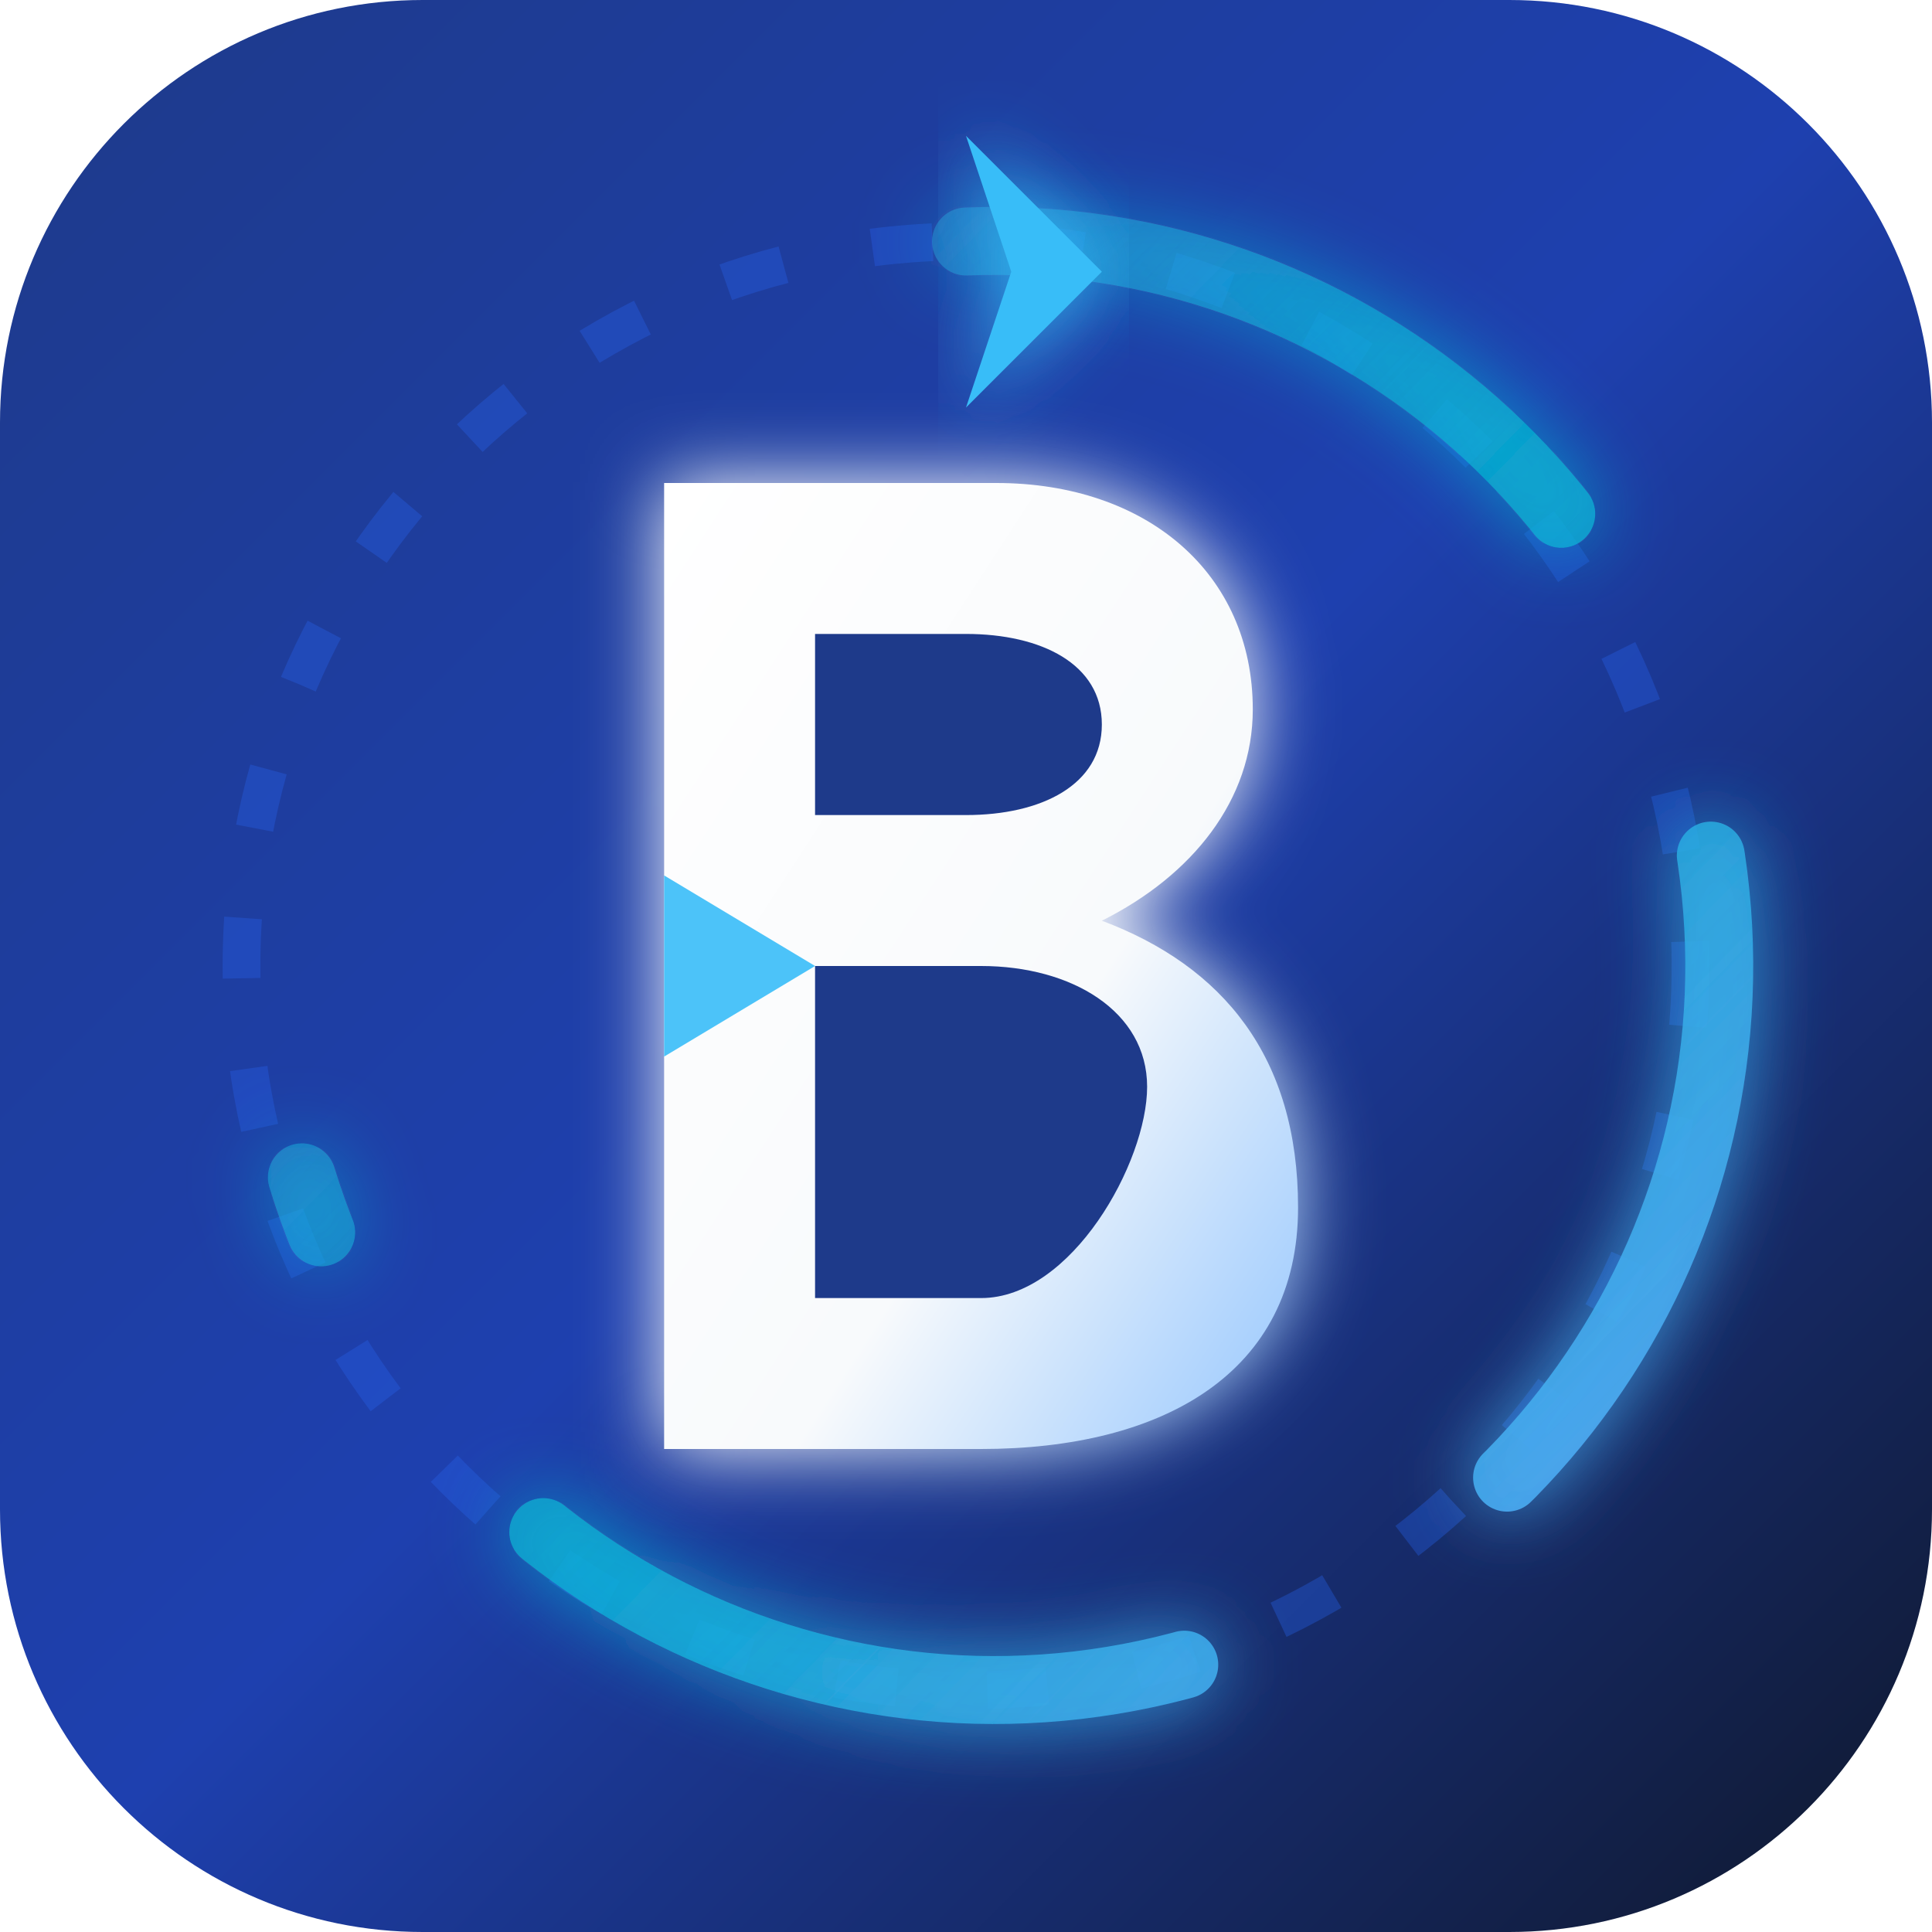
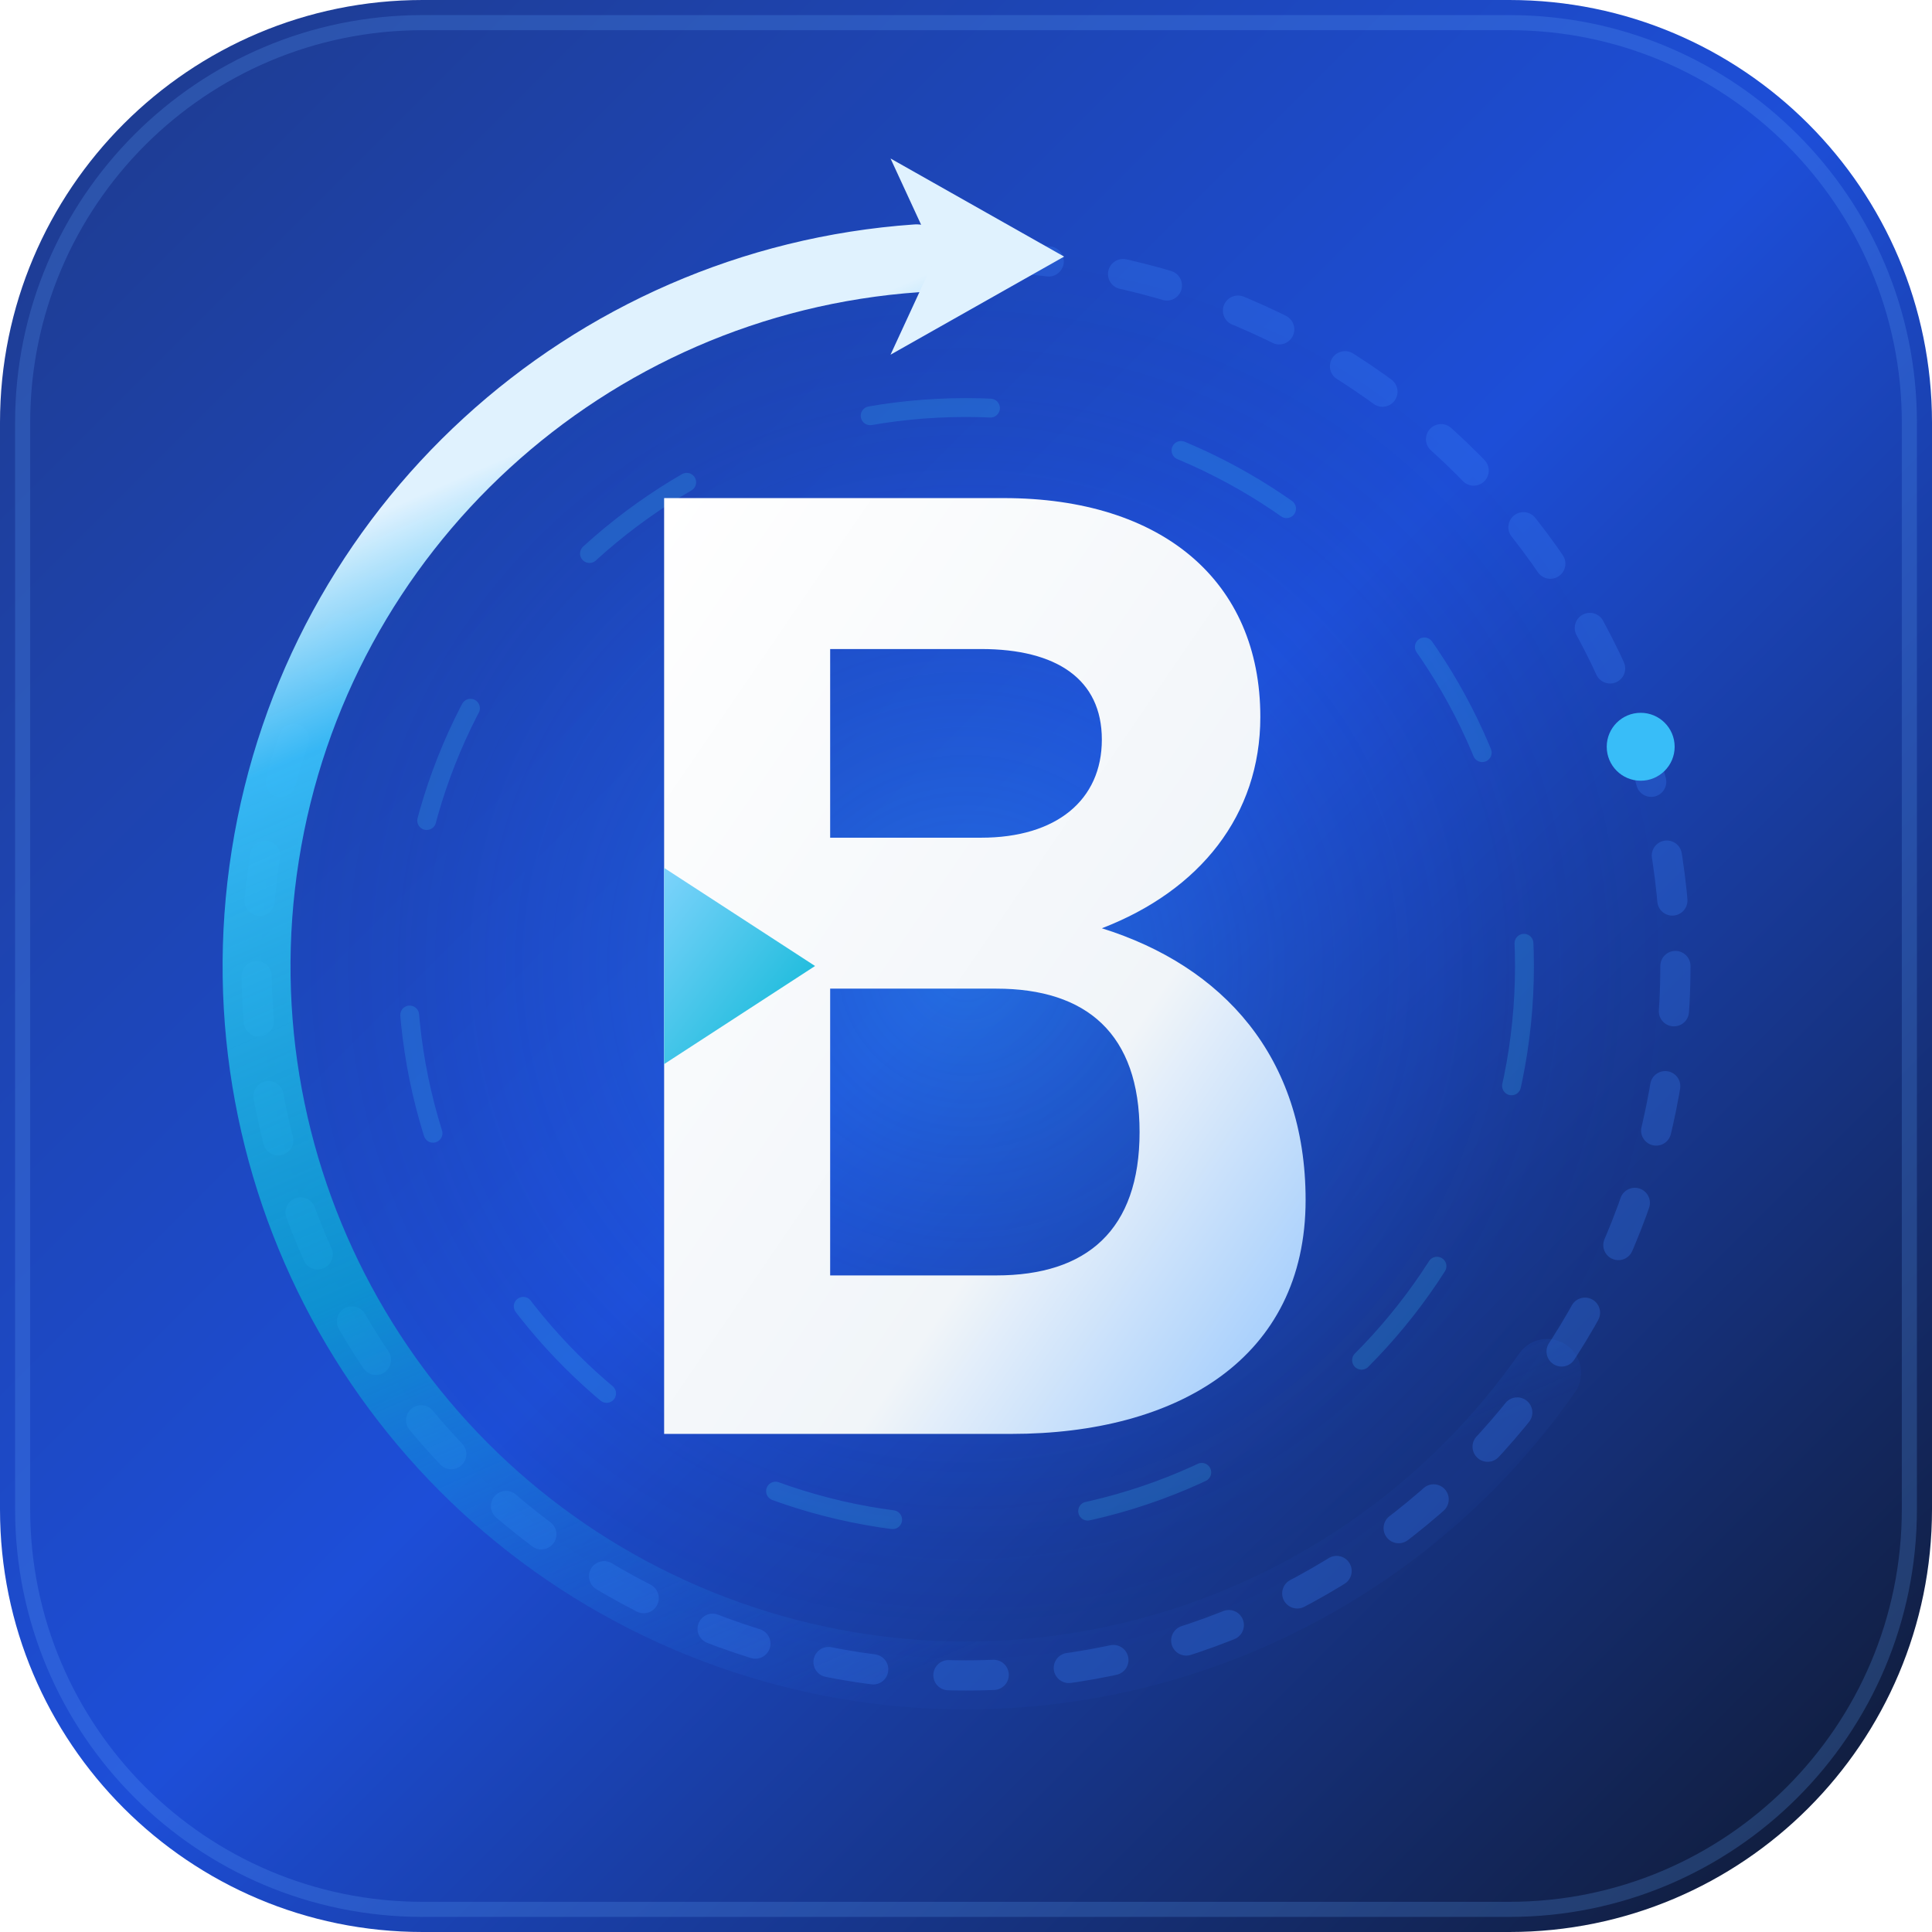
- <svg xmlns="http://www.w3.org/2000/svg" viewBox="0 0 128 128" width="100%" height="100%">
+ <svg xmlns="http://www.w3.org/2000/svg" viewBox="0 0 256 256" width="256" height="256" role="img" aria-label="Backupino">
  <defs>
    <linearGradient id="bgGrad" x1="0%" y1="0%" x2="100%" y2="100%">
      <stop offset="0%" stop-color="#1e3a8a" />
-       <stop offset="50%" stop-color="#1e40af" />
+       <stop offset="50%" stop-color="#1d4ed8" />
      <stop offset="100%" stop-color="#0f172a" />
    </linearGradient>
-     <linearGradient id="orbitGrad" x1="0%" y1="0%" x2="100%" y2="100%">
-       <stop offset="0%" stop-color="#38bdf8" stop-opacity="0.1" />
-       <stop offset="50%" stop-color="#06b6d4" stop-opacity="0.7" />
-       <stop offset="100%" stop-color="#60a5fa" stop-opacity="1" />
+     <radialGradient id="coreGlow" cx="50%" cy="50%" r="50%">
+       <stop offset="0%" stop-color="#38bdf8" stop-opacity="0.28" />
+       <stop offset="65%" stop-color="#2563eb" stop-opacity="0.08" />
+       <stop offset="100%" stop-color="#0f172a" stop-opacity="0" />
+     </radialGradient>
+     <linearGradient id="orbitGrad" gradientUnits="userSpaceOnUse" x1="196" y1="190" x2="128" y2="34">
+       <stop offset="0%" stop-color="#2563eb" stop-opacity="0.05" />
+       <stop offset="45%" stop-color="#06b6d4" stop-opacity="0.65" />
+       <stop offset="85%" stop-color="#38bdf8" stop-opacity="0.95" />
+       <stop offset="100%" stop-color="#e0f2fe" stop-opacity="1" />
    </linearGradient>
    <linearGradient id="bGrad" x1="0%" y1="0%" x2="100%" y2="100%">
      <stop offset="0%" stop-color="#ffffff" />
-       <stop offset="60%" stop-color="#f8fafc" />
+       <stop offset="65%" stop-color="#f1f5f9" />
      <stop offset="100%" stop-color="#93c5fd" />
    </linearGradient>
-     <filter id="glow" x="-20%" y="-20%" width="140%" height="140%">
-       <feGaussianBlur stdDeviation="2.5" result="blur" />
-       <feComposite in="SourceGraphic" in2="blur" operator="over" />
-     </filter>
-     <style>
-       @keyframes backupinoOrbit {
-         0% { transform: rotate(0deg); }
-         100% { transform: rotate(360deg); }
-       }
-       @keyframes backupinoPulse {
-         0%, 100% { transform: scale(1); filter: drop-shadow(0 0 2px rgba(96,165,250,0.4)); }
-         50% { transform: scale(1.035); filter: drop-shadow(0 0 6px rgba(56,189,248,0.75)); }
-       }
-       @keyframes backupinoDash {
-         0% { stroke-dashoffset: 0; }
-         100% { stroke-dashoffset: -70; }
-       }
-       .orbit-group {
-         transform-origin: 64px 64px;
-         animation: backupinoOrbit 3.6s cubic-bezier(0.4, 0, 0.2, 1) infinite;
-       }
-       .center-b {
-         transform-origin: 64px 64px;
-         animation: backupinoPulse 2.8s ease-in-out infinite;
-       }
-       .orbit-trail {
-         stroke-dasharray: 45 25;
-         animation: backupinoDash 1.8s linear infinite;
-       }
-     </style>
+     <linearGradient id="boltGrad" x1="0%" y1="0%" x2="100%" y2="100%">
+       <stop offset="0%" stop-color="#7dd3fc" />
+       <stop offset="100%" stop-color="#06b6d4" />
+     </linearGradient>
  </defs>
-   <rect width="128" height="128" rx="28" fill="url(#bgGrad)" />
-   <circle cx="64" cy="64" r="48" fill="none" stroke="#2563eb" stroke-opacity="0.35" stroke-width="2.5" stroke-dasharray="4 6" />
-   <g class="orbit-group">
-     <path d="M 64 16 A 48 48 0 1 1 20 78" fill="none" stroke="url(#orbitGrad)" stroke-width="4.5" stroke-linecap="round" class="orbit-trail" filter="url(#glow)" />
-     <polygon points="64,9 73,18 64,27 67,18" fill="#38bdf8" filter="url(#glow)" />
+   <rect x="0" y="0" width="256" height="256" rx="56" fill="url(#bgGrad)" />
+   <rect x="3" y="3" width="250" height="250" rx="53" fill="none" stroke="#60a5fa" stroke-opacity="0.22" stroke-width="2" />
+   <circle cx="128" cy="128" r="96" fill="url(#coreGlow)">
+     <animate attributeName="r" values="88;102;88" dur="3.2s" repeatCount="indefinite" />
+     <animate attributeName="opacity" values="0.75;1;0.75" dur="3.2s" repeatCount="indefinite" />
+   </circle>
+   <circle cx="128" cy="128" r="94" fill="none" stroke="#3b82f6" stroke-opacity="0.28" stroke-width="4" stroke-dasharray="6 10" stroke-linecap="round" />
+   <g>
+     <circle cx="128" cy="128" r="74" fill="none" stroke="#38bdf8" stroke-opacity="0.22" stroke-width="2.5" stroke-dasharray="16 26" stroke-linecap="round" />
+     <animateTransform attributeName="transform" type="rotate" from="360 128 128" to="0 128 128" dur="9s" repeatCount="indefinite" />
  </g>
-   <g class="center-b">
-     <path d="M 44 32              L 66 32              C 76 32, 83 38, 83 47              C 83 53, 79 58, 73 61              C 81 64, 86 70, 86 80              C 86 91, 77 96, 65 96              L 44 96              Z" fill="url(#bGrad)" filter="url(#glow)" />
-     <path d="M 54 42              L 64 42              C 69 42, 73 44, 73 48              C 73 52, 69 54, 64 54              L 54 54              Z" fill="#1e3a8a" />
-     <path d="M 54 64              L 65 64              C 71 64, 76 67, 76 72              C 76 77, 71 86, 65 86              L 54 86              Z" fill="#1e3a8a" />
-     <polygon points="44,58 54,64 44,70" fill="#38bdf8" opacity="0.9" />
+   <g>
+     <path d="M 205 181.92 A 94 94 0 1 1 121.44 34.23" fill="none" stroke="url(#orbitGrad)" stroke-width="9" stroke-linecap="round" />
+     <path d="M 141 34 L 118 21 L 124 34 L 118 47 Z" fill="#e0f2fe" />
+     <circle cx="217.4" cy="98.95" r="4.5" fill="#38bdf8">
+       <animate attributeName="opacity" values="0.35;1;0.35" dur="1.6s" repeatCount="indefinite" />
+     </circle>
+     <animateTransform attributeName="transform" type="rotate" from="0 128 128" to="360 128 128" dur="3.2s" repeatCount="indefinite" />
+   </g>
+   <g>
+     <path fill="url(#bGrad)" fill-rule="evenodd" d="       M 88 66       L 133 66       C 154 66, 167 77, 167 95       C 167 108, 159 118, 146 123       C 162 128, 173 140, 173 159       C 173 180, 156 190, 134 190       L 88 190       Z       M 110 86       L 130 86       C 140 86, 146 90, 146 98       C 146 106, 140 111, 130 111       L 110 111       Z       M 110 131       L 132 131       C 144 131, 151 137, 151 150       C 151 163, 144 169, 132 169       L 110 169       Z" />
+     <polygon points="88,115 108,128 88,141" fill="url(#boltGrad)">
+       <animate attributeName="opacity" values="0.7;1;0.7" dur="1.6s" repeatCount="indefinite" />
+     </polygon>
  </g>
</svg>
